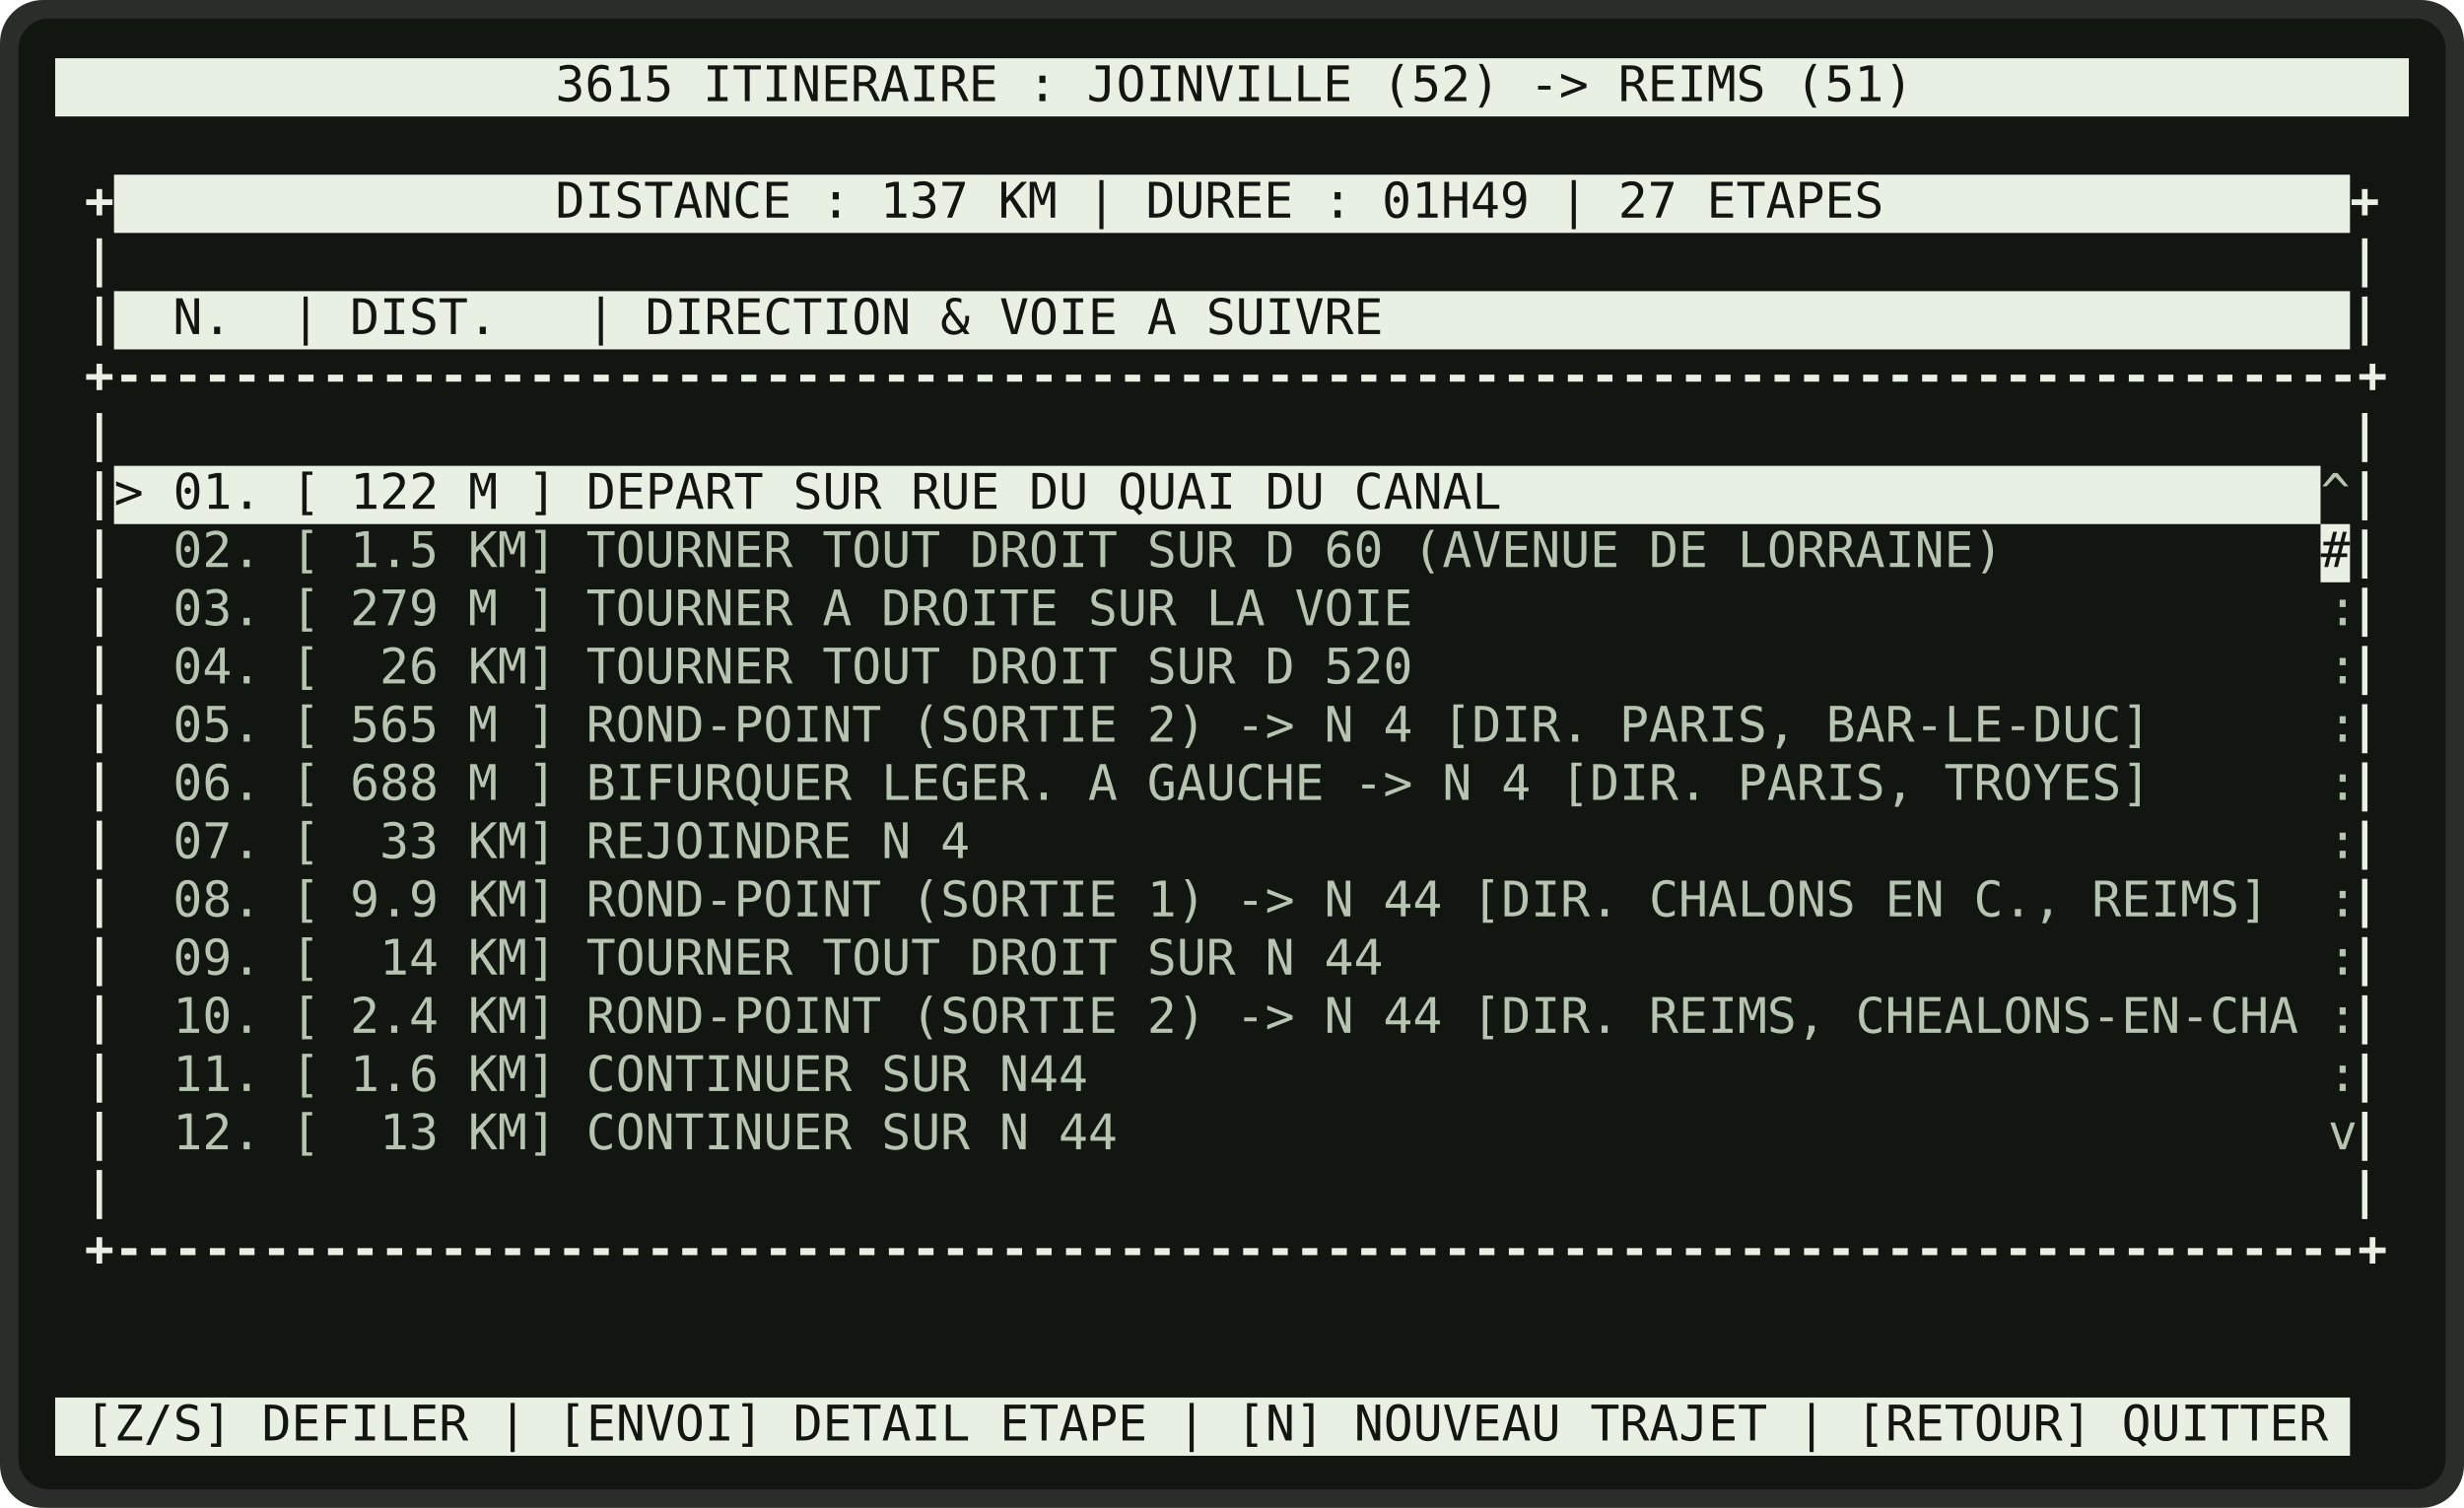
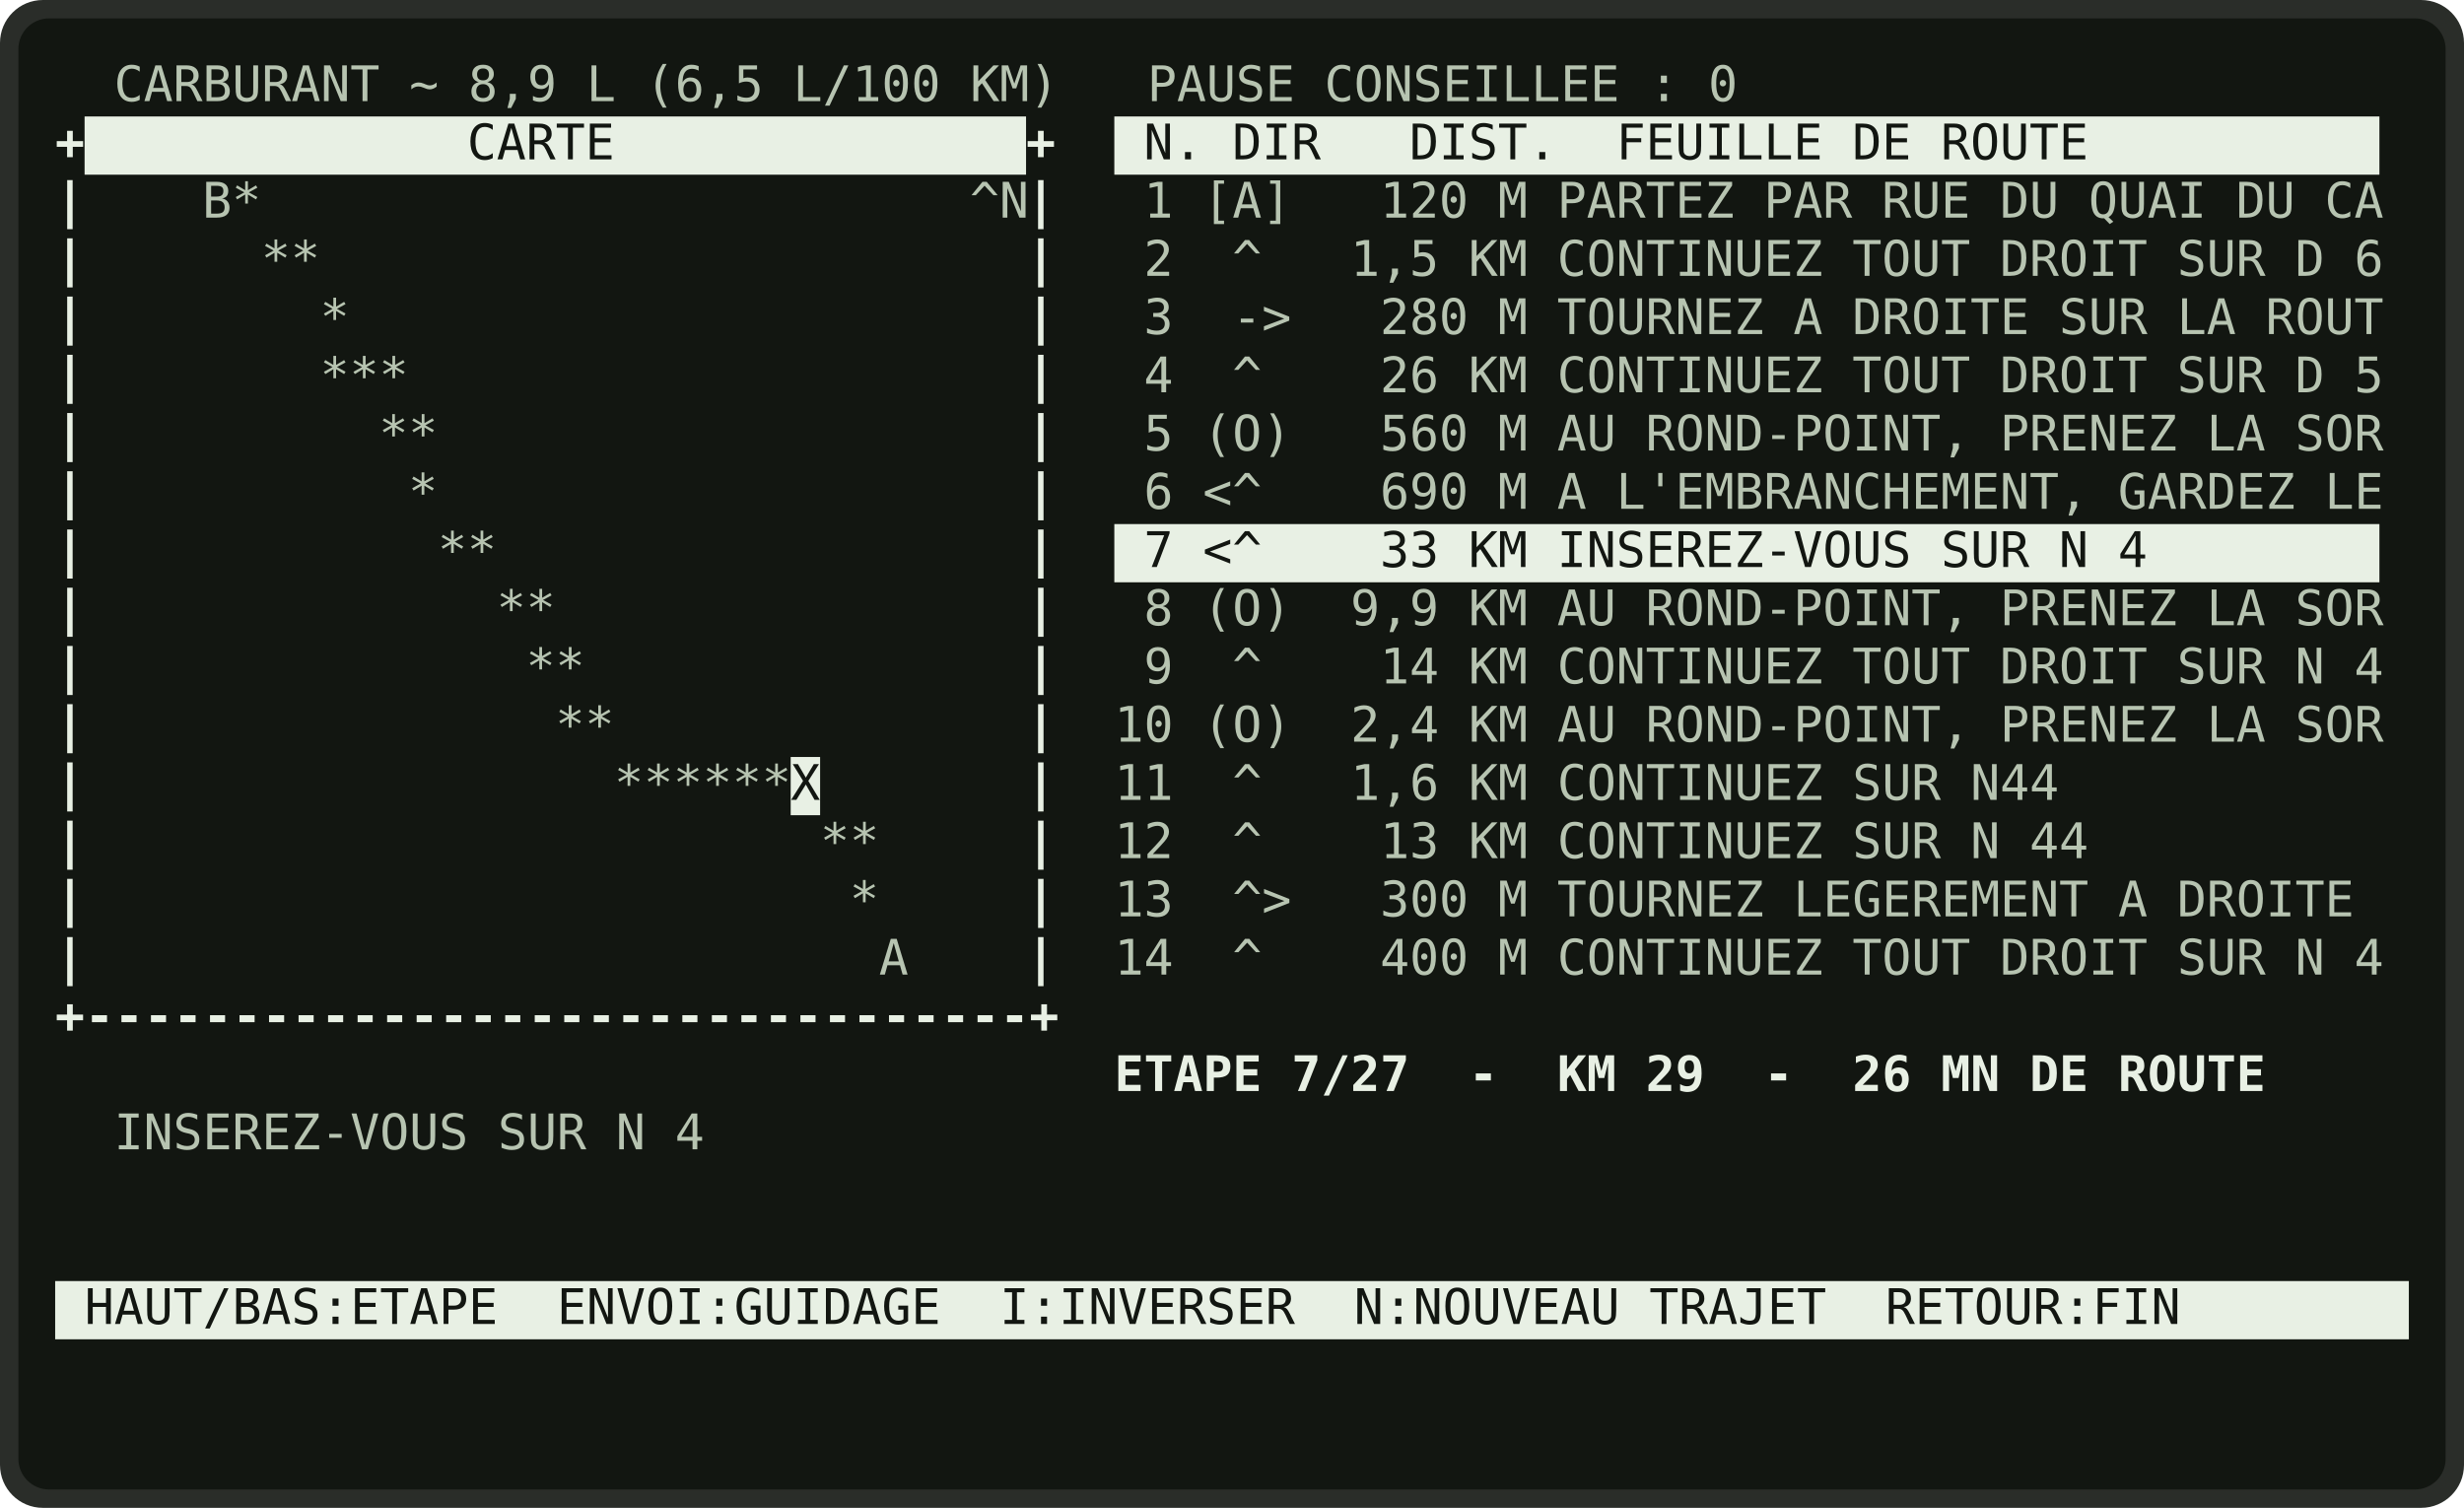
- <svg xmlns="http://www.w3.org/2000/svg" viewBox="0 0 804 492" width="804" height="492" role="img" aria-label="3615 ITINERAIRE">
+ <svg xmlns="http://www.w3.org/2000/svg" viewBox="0 0 804 492" width="804" height="492" role="img" aria-label="3615 ITINERAIRE - carte et feuille de route">
  <rect x="0" y="0" width="804" height="492" rx="14" fill="rgb(42,45,41)" />
  <rect x="6" y="6" width="792" height="480" rx="10" fill="rgb(18,22,17)" />
  <g font-family="'DejaVu Sans Mono','Consolas','Courier New',monospace" font-size="16" xml:space="preserve">
-     <rect x="18.0" y="19.0" width="768.0" height="19.0" fill="rgb(232,240,228)" />
-     <text x="181.2" y="33.0" fill="rgb(18,22,17)" textLength="441.6" lengthAdjust="spacingAndGlyphs">3615 ITINERAIRE : JOINVILLE (52) -&gt; REIMS (51)</text>
-     <text x="27.6" y="71.0" fill="rgb(232,240,228)" font-weight="bold" textLength="9.6" lengthAdjust="spacingAndGlyphs">+</text>
-     <rect x="37.2" y="57.0" width="729.6" height="19.0" fill="rgb(232,240,228)" />
-     <text x="181.2" y="71.0" fill="rgb(18,22,17)" textLength="432.0" lengthAdjust="spacingAndGlyphs">DISTANCE : 137 KM | DUREE : 01H49 | 27 ETAPES</text>
-     <text x="766.8" y="71.0" fill="rgb(232,240,228)" font-weight="bold" textLength="9.6" lengthAdjust="spacingAndGlyphs">+</text>
-     <text x="27.6" y="90.0" fill="rgb(232,240,228)" font-weight="bold" textLength="9.6" lengthAdjust="spacingAndGlyphs">|</text>
-     <text x="766.8" y="90.0" fill="rgb(232,240,228)" font-weight="bold" textLength="9.6" lengthAdjust="spacingAndGlyphs">|</text>
-     <text x="27.6" y="109.0" fill="rgb(232,240,228)" font-weight="bold" textLength="9.6" lengthAdjust="spacingAndGlyphs">|</text>
-     <rect x="37.2" y="95.0" width="729.6" height="19.0" fill="rgb(232,240,228)" />
-     <text x="56.4" y="109.0" fill="rgb(18,22,17)" textLength="393.6" lengthAdjust="spacingAndGlyphs">N.  | DIST.   | DIRECTION &amp; VOIE A SUIVRE</text>
-     <text x="766.8" y="109.0" fill="rgb(232,240,228)" font-weight="bold" textLength="9.6" lengthAdjust="spacingAndGlyphs">|</text>
-     <text x="27.6" y="128.0" fill="rgb(232,240,228)" font-weight="bold" textLength="748.8" lengthAdjust="spacingAndGlyphs">+----------------------------------------------------------------------------+</text>
-     <text x="27.6" y="147.0" fill="rgb(232,240,228)" font-weight="bold" textLength="9.6" lengthAdjust="spacingAndGlyphs">|</text>
-     <text x="766.8" y="147.0" fill="rgb(232,240,228)" font-weight="bold" textLength="9.6" lengthAdjust="spacingAndGlyphs">|</text>
-     <text x="27.6" y="166.0" fill="rgb(232,240,228)" font-weight="bold" textLength="9.6" lengthAdjust="spacingAndGlyphs">|</text>
-     <rect x="37.2" y="152.0" width="720.0" height="19.0" fill="rgb(232,240,228)" />
-     <text x="37.2" y="166.0" fill="rgb(18,22,17)" textLength="451.2" lengthAdjust="spacingAndGlyphs">&gt; 01. [ 122 M ] DEPART SUR RUE DU QUAI DU CANAL</text>
-     <text x="757.2" y="166.0" fill="rgb(183,196,177)" textLength="9.6" lengthAdjust="spacingAndGlyphs">^</text>
-     <text x="766.8" y="166.0" fill="rgb(232,240,228)" font-weight="bold" textLength="9.6" lengthAdjust="spacingAndGlyphs">|</text>
-     <text x="27.6" y="185.0" fill="rgb(232,240,228)" font-weight="bold" textLength="9.6" lengthAdjust="spacingAndGlyphs">|</text>
-     <text x="56.4" y="185.0" fill="rgb(183,196,177)" textLength="595.2" lengthAdjust="spacingAndGlyphs">02. [ 1.5 KM] TOURNER TOUT DROIT SUR D 60 (AVENUE DE LORRAINE)</text>
-     <rect x="757.2" y="171.0" width="9.6" height="19.0" fill="rgb(232,240,228)" />
-     <text x="757.2" y="185.0" fill="rgb(18,22,17)" textLength="9.6" lengthAdjust="spacingAndGlyphs">#</text>
-     <text x="766.8" y="185.0" fill="rgb(232,240,228)" font-weight="bold" textLength="9.6" lengthAdjust="spacingAndGlyphs">|</text>
-     <text x="27.6" y="204.0" fill="rgb(232,240,228)" font-weight="bold" textLength="9.6" lengthAdjust="spacingAndGlyphs">|</text>
-     <text x="56.4" y="204.0" fill="rgb(183,196,177)" textLength="710.4" lengthAdjust="spacingAndGlyphs">03. [ 279 M ] TOURNER A DROITE SUR LA VOIE                               :</text>
-     <text x="766.8" y="204.0" fill="rgb(232,240,228)" font-weight="bold" textLength="9.6" lengthAdjust="spacingAndGlyphs">|</text>
-     <text x="27.6" y="223.0" fill="rgb(232,240,228)" font-weight="bold" textLength="9.6" lengthAdjust="spacingAndGlyphs">|</text>
-     <text x="56.4" y="223.0" fill="rgb(183,196,177)" textLength="710.4" lengthAdjust="spacingAndGlyphs">04. [  26 KM] TOURNER TOUT DROIT SUR D 520                               :</text>
-     <text x="766.8" y="223.0" fill="rgb(232,240,228)" font-weight="bold" textLength="9.6" lengthAdjust="spacingAndGlyphs">|</text>
-     <text x="27.6" y="242.0" fill="rgb(232,240,228)" font-weight="bold" textLength="9.6" lengthAdjust="spacingAndGlyphs">|</text>
-     <text x="56.4" y="242.0" fill="rgb(183,196,177)" textLength="710.4" lengthAdjust="spacingAndGlyphs">05. [ 565 M ] ROND-POINT (SORTIE 2) -&gt; N 4 [DIR. PARIS, BAR-LE-DUC]      :</text>
-     <text x="766.8" y="242.0" fill="rgb(232,240,228)" font-weight="bold" textLength="9.6" lengthAdjust="spacingAndGlyphs">|</text>
-     <text x="27.6" y="261.0" fill="rgb(232,240,228)" font-weight="bold" textLength="9.6" lengthAdjust="spacingAndGlyphs">|</text>
-     <text x="56.4" y="261.0" fill="rgb(183,196,177)" textLength="710.4" lengthAdjust="spacingAndGlyphs">06. [ 688 M ] BIFURQUER LEGER. A GAUCHE -&gt; N 4 [DIR. PARIS, TROYES]      :</text>
-     <text x="766.8" y="261.0" fill="rgb(232,240,228)" font-weight="bold" textLength="9.6" lengthAdjust="spacingAndGlyphs">|</text>
-     <text x="27.6" y="280.0" fill="rgb(232,240,228)" font-weight="bold" textLength="9.6" lengthAdjust="spacingAndGlyphs">|</text>
-     <text x="56.4" y="280.0" fill="rgb(183,196,177)" textLength="710.4" lengthAdjust="spacingAndGlyphs">07. [  33 KM] REJOINDRE N 4                                              :</text>
-     <text x="766.8" y="280.0" fill="rgb(232,240,228)" font-weight="bold" textLength="9.6" lengthAdjust="spacingAndGlyphs">|</text>
-     <text x="27.6" y="299.0" fill="rgb(232,240,228)" font-weight="bold" textLength="9.6" lengthAdjust="spacingAndGlyphs">|</text>
-     <text x="56.4" y="299.0" fill="rgb(183,196,177)" textLength="710.4" lengthAdjust="spacingAndGlyphs">08. [ 9.9 KM] ROND-POINT (SORTIE 1) -&gt; N 44 [DIR. CHALONS EN C., REIMS]  :</text>
-     <text x="766.8" y="299.0" fill="rgb(232,240,228)" font-weight="bold" textLength="9.6" lengthAdjust="spacingAndGlyphs">|</text>
-     <text x="27.6" y="318.0" fill="rgb(232,240,228)" font-weight="bold" textLength="9.6" lengthAdjust="spacingAndGlyphs">|</text>
-     <text x="56.4" y="318.0" fill="rgb(183,196,177)" textLength="710.4" lengthAdjust="spacingAndGlyphs">09. [  14 KM] TOURNER TOUT DROIT SUR N 44                                :</text>
-     <text x="766.8" y="318.0" fill="rgb(232,240,228)" font-weight="bold" textLength="9.6" lengthAdjust="spacingAndGlyphs">|</text>
-     <text x="27.6" y="337.0" fill="rgb(232,240,228)" font-weight="bold" textLength="9.6" lengthAdjust="spacingAndGlyphs">|</text>
-     <text x="56.4" y="337.0" fill="rgb(183,196,177)" textLength="710.4" lengthAdjust="spacingAndGlyphs">10. [ 2.4 KM] ROND-POINT (SORTIE 2) -&gt; N 44 [DIR. REIMS, CHEALONS-EN-CHA :</text>
-     <text x="766.8" y="337.0" fill="rgb(232,240,228)" font-weight="bold" textLength="9.6" lengthAdjust="spacingAndGlyphs">|</text>
-     <text x="27.6" y="356.0" fill="rgb(232,240,228)" font-weight="bold" textLength="9.6" lengthAdjust="spacingAndGlyphs">|</text>
-     <text x="56.4" y="356.0" fill="rgb(183,196,177)" textLength="710.4" lengthAdjust="spacingAndGlyphs">11. [ 1.6 KM] CONTINUER SUR N44                                          :</text>
-     <text x="766.8" y="356.0" fill="rgb(232,240,228)" font-weight="bold" textLength="9.6" lengthAdjust="spacingAndGlyphs">|</text>
-     <text x="27.6" y="375.0" fill="rgb(232,240,228)" font-weight="bold" textLength="9.6" lengthAdjust="spacingAndGlyphs">|</text>
-     <text x="56.4" y="375.0" fill="rgb(183,196,177)" textLength="710.4" lengthAdjust="spacingAndGlyphs">12. [  13 KM] CONTINUER SUR N 44                                         v</text>
-     <text x="766.8" y="375.0" fill="rgb(232,240,228)" font-weight="bold" textLength="9.6" lengthAdjust="spacingAndGlyphs">|</text>
-     <text x="27.6" y="394.0" fill="rgb(232,240,228)" font-weight="bold" textLength="9.6" lengthAdjust="spacingAndGlyphs">|</text>
-     <text x="766.8" y="394.0" fill="rgb(232,240,228)" font-weight="bold" textLength="9.6" lengthAdjust="spacingAndGlyphs">|</text>
-     <text x="27.6" y="413.0" fill="rgb(232,240,228)" font-weight="bold" textLength="748.8" lengthAdjust="spacingAndGlyphs">+----------------------------------------------------------------------------+</text>
-     <rect x="18.0" y="456.0" width="748.8" height="19.0" fill="rgb(232,240,228)" />
-     <text x="27.6" y="470.0" fill="rgb(18,22,17)" textLength="729.6" lengthAdjust="spacingAndGlyphs">[Z/S] DEFILER | [ENVOI] DETAIL ETAPE | [N] NOUVEAU TRAJET | [RETOUR] QUITTER</text>
+     <text x="37.2" y="33.0" fill="rgb(183,196,177)" textLength="528.0" lengthAdjust="spacingAndGlyphs">CARBURANT ~ 8,9 L (6,5 L/100 KM)   PAUSE CONSEILLEE : 0</text>
+     <text x="18.0" y="52.0" fill="rgb(232,240,228)" font-weight="bold" textLength="9.6" lengthAdjust="spacingAndGlyphs">+</text>
+     <rect x="27.6" y="38.0" width="307.2" height="19.0" fill="rgb(232,240,228)" />
+     <text x="152.4" y="52.0" fill="rgb(18,22,17)" textLength="48.0" lengthAdjust="spacingAndGlyphs">CARTE</text>
+     <text x="334.8" y="52.0" fill="rgb(232,240,228)" font-weight="bold" textLength="9.6" lengthAdjust="spacingAndGlyphs">+</text>
+     <rect x="363.6" y="38.0" width="412.8" height="19.0" fill="rgb(232,240,228)" />
+     <text x="373.2" y="52.0" fill="rgb(18,22,17)" textLength="307.2" lengthAdjust="spacingAndGlyphs">N. DIR   DIST.  FEUILLE DE ROUTE</text>
+     <text x="18.0" y="71.0" fill="rgb(232,240,228)" font-weight="bold" textLength="9.6" lengthAdjust="spacingAndGlyphs">|</text>
+     <text x="66.0" y="71.0" fill="rgb(183,196,177)" textLength="268.8" lengthAdjust="spacingAndGlyphs">B*                        ^N</text>
+     <text x="334.8" y="71.0" fill="rgb(232,240,228)" font-weight="bold" textLength="9.6" lengthAdjust="spacingAndGlyphs">|</text>
+     <text x="373.2" y="71.0" fill="rgb(183,196,177)" textLength="403.2" lengthAdjust="spacingAndGlyphs">1 [A]   120 M PARTEZ PAR RUE DU QUAI DU CA</text>
+     <text x="18.0" y="90.0" fill="rgb(232,240,228)" font-weight="bold" textLength="9.6" lengthAdjust="spacingAndGlyphs">|</text>
+     <text x="85.2" y="90.0" fill="rgb(183,196,177)" textLength="19.2" lengthAdjust="spacingAndGlyphs">**</text>
+     <text x="334.8" y="90.0" fill="rgb(232,240,228)" font-weight="bold" textLength="9.6" lengthAdjust="spacingAndGlyphs">|</text>
+     <text x="373.2" y="90.0" fill="rgb(183,196,177)" textLength="403.2" lengthAdjust="spacingAndGlyphs">2  ^   1,5 KM CONTINUEZ TOUT DROIT SUR D 6</text>
+     <text x="18.0" y="109.0" fill="rgb(232,240,228)" font-weight="bold" textLength="9.6" lengthAdjust="spacingAndGlyphs">|</text>
+     <text x="104.4" y="109.0" fill="rgb(183,196,177)" textLength="9.6" lengthAdjust="spacingAndGlyphs">*</text>
+     <text x="334.8" y="109.0" fill="rgb(232,240,228)" font-weight="bold" textLength="9.6" lengthAdjust="spacingAndGlyphs">|</text>
+     <text x="373.2" y="109.0" fill="rgb(183,196,177)" textLength="403.2" lengthAdjust="spacingAndGlyphs">3  -&gt;   280 M TOURNEZ A DROITE SUR LA ROUT</text>
+     <text x="18.0" y="128.0" fill="rgb(232,240,228)" font-weight="bold" textLength="9.6" lengthAdjust="spacingAndGlyphs">|</text>
+     <text x="104.4" y="128.0" fill="rgb(183,196,177)" textLength="28.8" lengthAdjust="spacingAndGlyphs">***</text>
+     <text x="334.8" y="128.0" fill="rgb(232,240,228)" font-weight="bold" textLength="9.6" lengthAdjust="spacingAndGlyphs">|</text>
+     <text x="373.2" y="128.0" fill="rgb(183,196,177)" textLength="403.2" lengthAdjust="spacingAndGlyphs">4  ^    26 KM CONTINUEZ TOUT DROIT SUR D 5</text>
+     <text x="18.0" y="147.0" fill="rgb(232,240,228)" font-weight="bold" textLength="9.6" lengthAdjust="spacingAndGlyphs">|</text>
+     <text x="123.6" y="147.0" fill="rgb(183,196,177)" textLength="19.2" lengthAdjust="spacingAndGlyphs">**</text>
+     <text x="334.8" y="147.0" fill="rgb(232,240,228)" font-weight="bold" textLength="9.6" lengthAdjust="spacingAndGlyphs">|</text>
+     <text x="373.2" y="147.0" fill="rgb(183,196,177)" textLength="403.2" lengthAdjust="spacingAndGlyphs">5 (O)   560 M AU ROND-POINT, PRENEZ LA SOR</text>
+     <text x="18.0" y="166.0" fill="rgb(232,240,228)" font-weight="bold" textLength="9.6" lengthAdjust="spacingAndGlyphs">|</text>
+     <text x="133.2" y="166.0" fill="rgb(183,196,177)" textLength="9.6" lengthAdjust="spacingAndGlyphs">*</text>
+     <text x="334.8" y="166.0" fill="rgb(232,240,228)" font-weight="bold" textLength="9.6" lengthAdjust="spacingAndGlyphs">|</text>
+     <text x="373.2" y="166.0" fill="rgb(183,196,177)" textLength="403.2" lengthAdjust="spacingAndGlyphs">6 &lt;^    690 M A L'EMBRANCHEMENT, GARDEZ LE</text>
+     <text x="18.0" y="185.0" fill="rgb(232,240,228)" font-weight="bold" textLength="9.6" lengthAdjust="spacingAndGlyphs">|</text>
+     <text x="142.8" y="185.0" fill="rgb(183,196,177)" textLength="19.2" lengthAdjust="spacingAndGlyphs">**</text>
+     <text x="334.8" y="185.0" fill="rgb(232,240,228)" font-weight="bold" textLength="9.6" lengthAdjust="spacingAndGlyphs">|</text>
+     <rect x="363.6" y="171.0" width="412.8" height="19.0" fill="rgb(232,240,228)" />
+     <text x="373.2" y="185.0" fill="rgb(18,22,17)" textLength="326.4" lengthAdjust="spacingAndGlyphs">7 &lt;^    33 KM INSEREZ-VOUS SUR N 4</text>
+     <text x="18.0" y="204.0" fill="rgb(232,240,228)" font-weight="bold" textLength="9.6" lengthAdjust="spacingAndGlyphs">|</text>
+     <text x="162.0" y="204.0" fill="rgb(183,196,177)" textLength="19.2" lengthAdjust="spacingAndGlyphs">**</text>
+     <text x="334.8" y="204.0" fill="rgb(232,240,228)" font-weight="bold" textLength="9.6" lengthAdjust="spacingAndGlyphs">|</text>
+     <text x="373.2" y="204.0" fill="rgb(183,196,177)" textLength="403.2" lengthAdjust="spacingAndGlyphs">8 (O)  9,9 KM AU ROND-POINT, PRENEZ LA SOR</text>
+     <text x="18.0" y="223.0" fill="rgb(232,240,228)" font-weight="bold" textLength="9.6" lengthAdjust="spacingAndGlyphs">|</text>
+     <text x="171.6" y="223.0" fill="rgb(183,196,177)" textLength="19.2" lengthAdjust="spacingAndGlyphs">**</text>
+     <text x="334.8" y="223.0" fill="rgb(232,240,228)" font-weight="bold" textLength="9.6" lengthAdjust="spacingAndGlyphs">|</text>
+     <text x="373.2" y="223.0" fill="rgb(183,196,177)" textLength="403.2" lengthAdjust="spacingAndGlyphs">9  ^    14 KM CONTINUEZ TOUT DROIT SUR N 4</text>
+     <text x="18.0" y="242.0" fill="rgb(232,240,228)" font-weight="bold" textLength="9.6" lengthAdjust="spacingAndGlyphs">|</text>
+     <text x="181.2" y="242.0" fill="rgb(183,196,177)" textLength="19.2" lengthAdjust="spacingAndGlyphs">**</text>
+     <text x="334.8" y="242.0" fill="rgb(232,240,228)" font-weight="bold" textLength="9.6" lengthAdjust="spacingAndGlyphs">|</text>
+     <text x="363.6" y="242.0" fill="rgb(183,196,177)" textLength="412.8" lengthAdjust="spacingAndGlyphs">10 (O)  2,4 KM AU ROND-POINT, PRENEZ LA SOR</text>
+     <text x="18.0" y="261.0" fill="rgb(232,240,228)" font-weight="bold" textLength="9.6" lengthAdjust="spacingAndGlyphs">|</text>
+     <text x="200.4" y="261.0" fill="rgb(183,196,177)" textLength="57.6" lengthAdjust="spacingAndGlyphs">******</text>
+     <rect x="258.0" y="247.0" width="9.6" height="19.0" fill="rgb(232,240,228)" />
+     <text x="258.0" y="261.0" fill="rgb(18,22,17)" textLength="9.6" lengthAdjust="spacingAndGlyphs">X</text>
+     <text x="334.8" y="261.0" fill="rgb(232,240,228)" font-weight="bold" textLength="9.6" lengthAdjust="spacingAndGlyphs">|</text>
+     <text x="363.6" y="261.0" fill="rgb(183,196,177)" textLength="307.2" lengthAdjust="spacingAndGlyphs">11  ^   1,6 KM CONTINUEZ SUR N44</text>
+     <text x="18.0" y="280.0" fill="rgb(232,240,228)" font-weight="bold" textLength="9.6" lengthAdjust="spacingAndGlyphs">|</text>
+     <text x="267.6" y="280.0" fill="rgb(183,196,177)" textLength="19.2" lengthAdjust="spacingAndGlyphs">**</text>
+     <text x="334.8" y="280.0" fill="rgb(232,240,228)" font-weight="bold" textLength="9.6" lengthAdjust="spacingAndGlyphs">|</text>
+     <text x="363.6" y="280.0" fill="rgb(183,196,177)" textLength="316.8" lengthAdjust="spacingAndGlyphs">12  ^    13 KM CONTINUEZ SUR N 44</text>
+     <text x="18.0" y="299.0" fill="rgb(232,240,228)" font-weight="bold" textLength="9.6" lengthAdjust="spacingAndGlyphs">|</text>
+     <text x="277.2" y="299.0" fill="rgb(183,196,177)" textLength="9.6" lengthAdjust="spacingAndGlyphs">*</text>
+     <text x="334.8" y="299.0" fill="rgb(232,240,228)" font-weight="bold" textLength="9.6" lengthAdjust="spacingAndGlyphs">|</text>
+     <text x="363.6" y="299.0" fill="rgb(183,196,177)" textLength="403.2" lengthAdjust="spacingAndGlyphs">13  ^&gt;   300 M TOURNEZ LEGEREMENT A DROITE</text>
+     <text x="18.0" y="318.0" fill="rgb(232,240,228)" font-weight="bold" textLength="9.6" lengthAdjust="spacingAndGlyphs">|</text>
+     <text x="286.8" y="318.0" fill="rgb(183,196,177)" textLength="9.6" lengthAdjust="spacingAndGlyphs">A</text>
+     <text x="334.8" y="318.0" fill="rgb(232,240,228)" font-weight="bold" textLength="9.6" lengthAdjust="spacingAndGlyphs">|</text>
+     <text x="363.6" y="318.0" fill="rgb(183,196,177)" textLength="412.8" lengthAdjust="spacingAndGlyphs">14  ^    400 M CONTINUEZ TOUT DROIT SUR N 4</text>
+     <text x="18.0" y="337.0" fill="rgb(232,240,228)" font-weight="bold" textLength="326.4" lengthAdjust="spacingAndGlyphs">+--------------------------------+</text>
+     <text x="363.6" y="356.0" fill="rgb(232,240,228)" font-weight="bold" textLength="374.4" lengthAdjust="spacingAndGlyphs">ETAPE 7/27  -  KM 29  -  26 MN DE ROUTE</text>
+     <text x="37.2" y="375.0" fill="rgb(183,196,177)" textLength="192.0" lengthAdjust="spacingAndGlyphs">INSEREZ-VOUS SUR N 4</text>
+     <rect x="18.0" y="418.0" width="768.0" height="19.0" fill="rgb(232,240,228)" />
+     <text x="27.6" y="432.0" fill="rgb(18,22,17)" textLength="681.6" lengthAdjust="spacingAndGlyphs">HAUT/BAS:ETAPE  ENVOI:GUIDAGE  I:INVERSER  N:NOUVEAU TRAJET  RETOUR:FIN</text>
  </g>
</svg>
